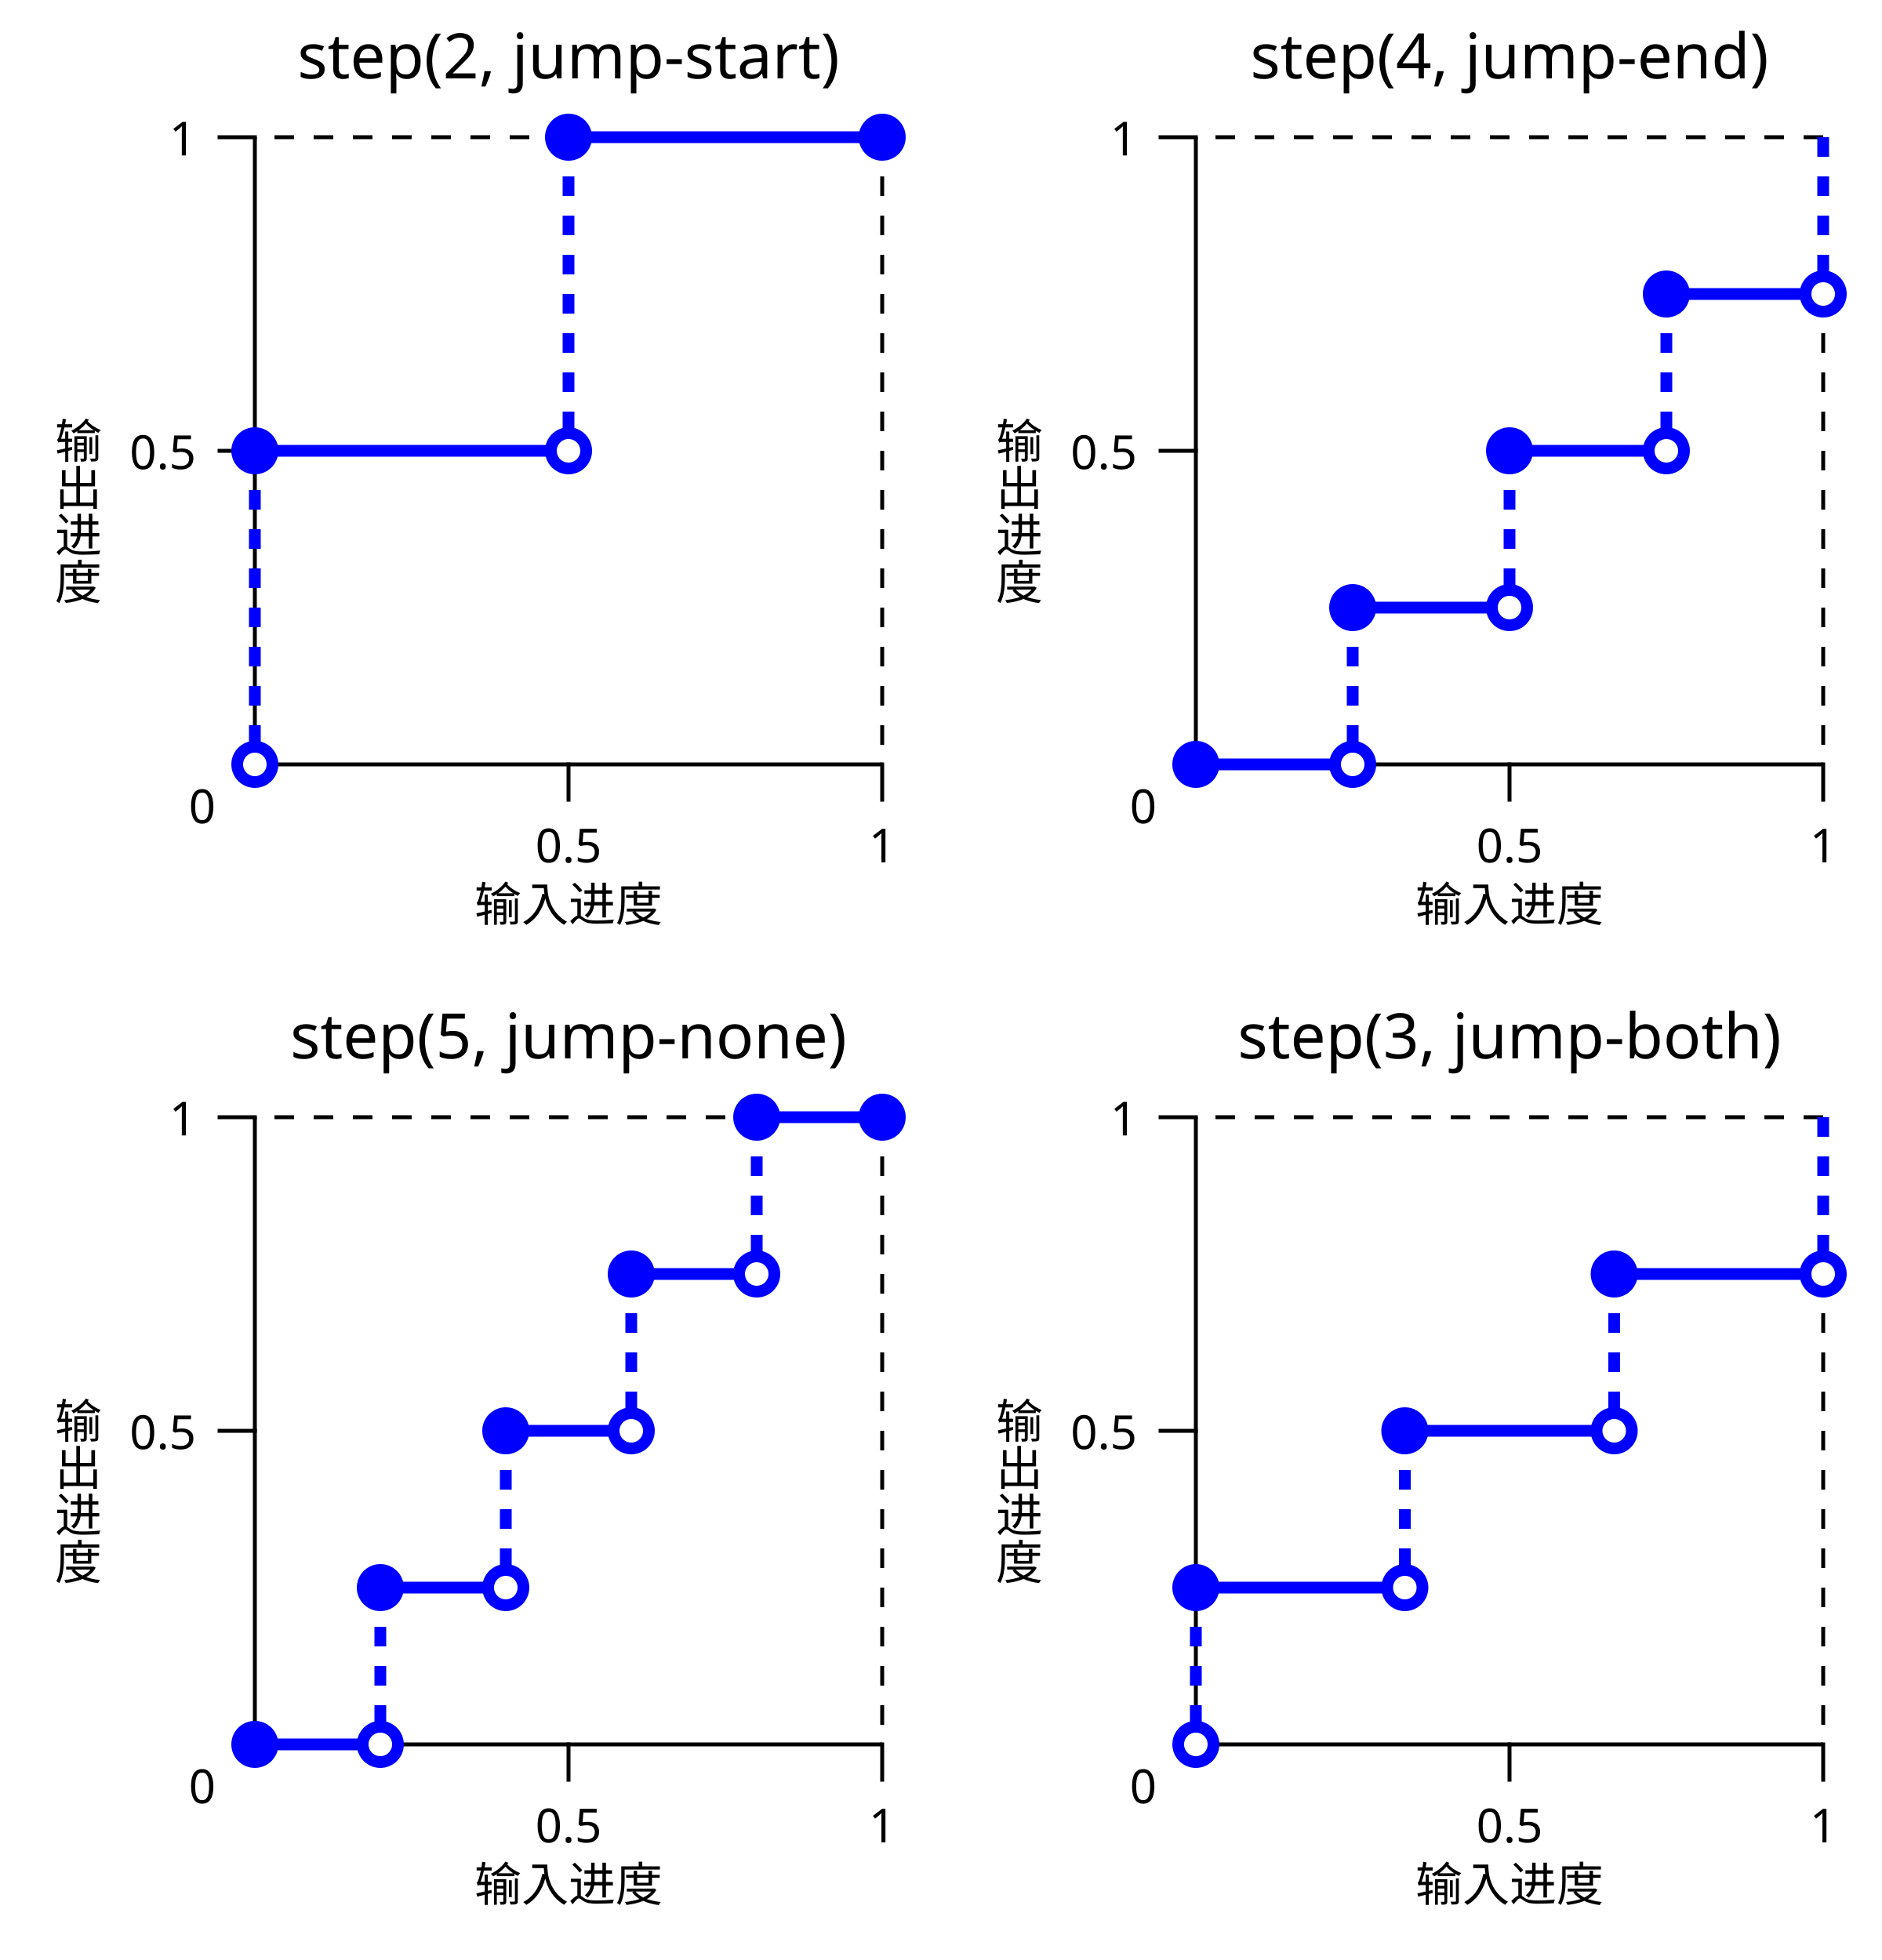
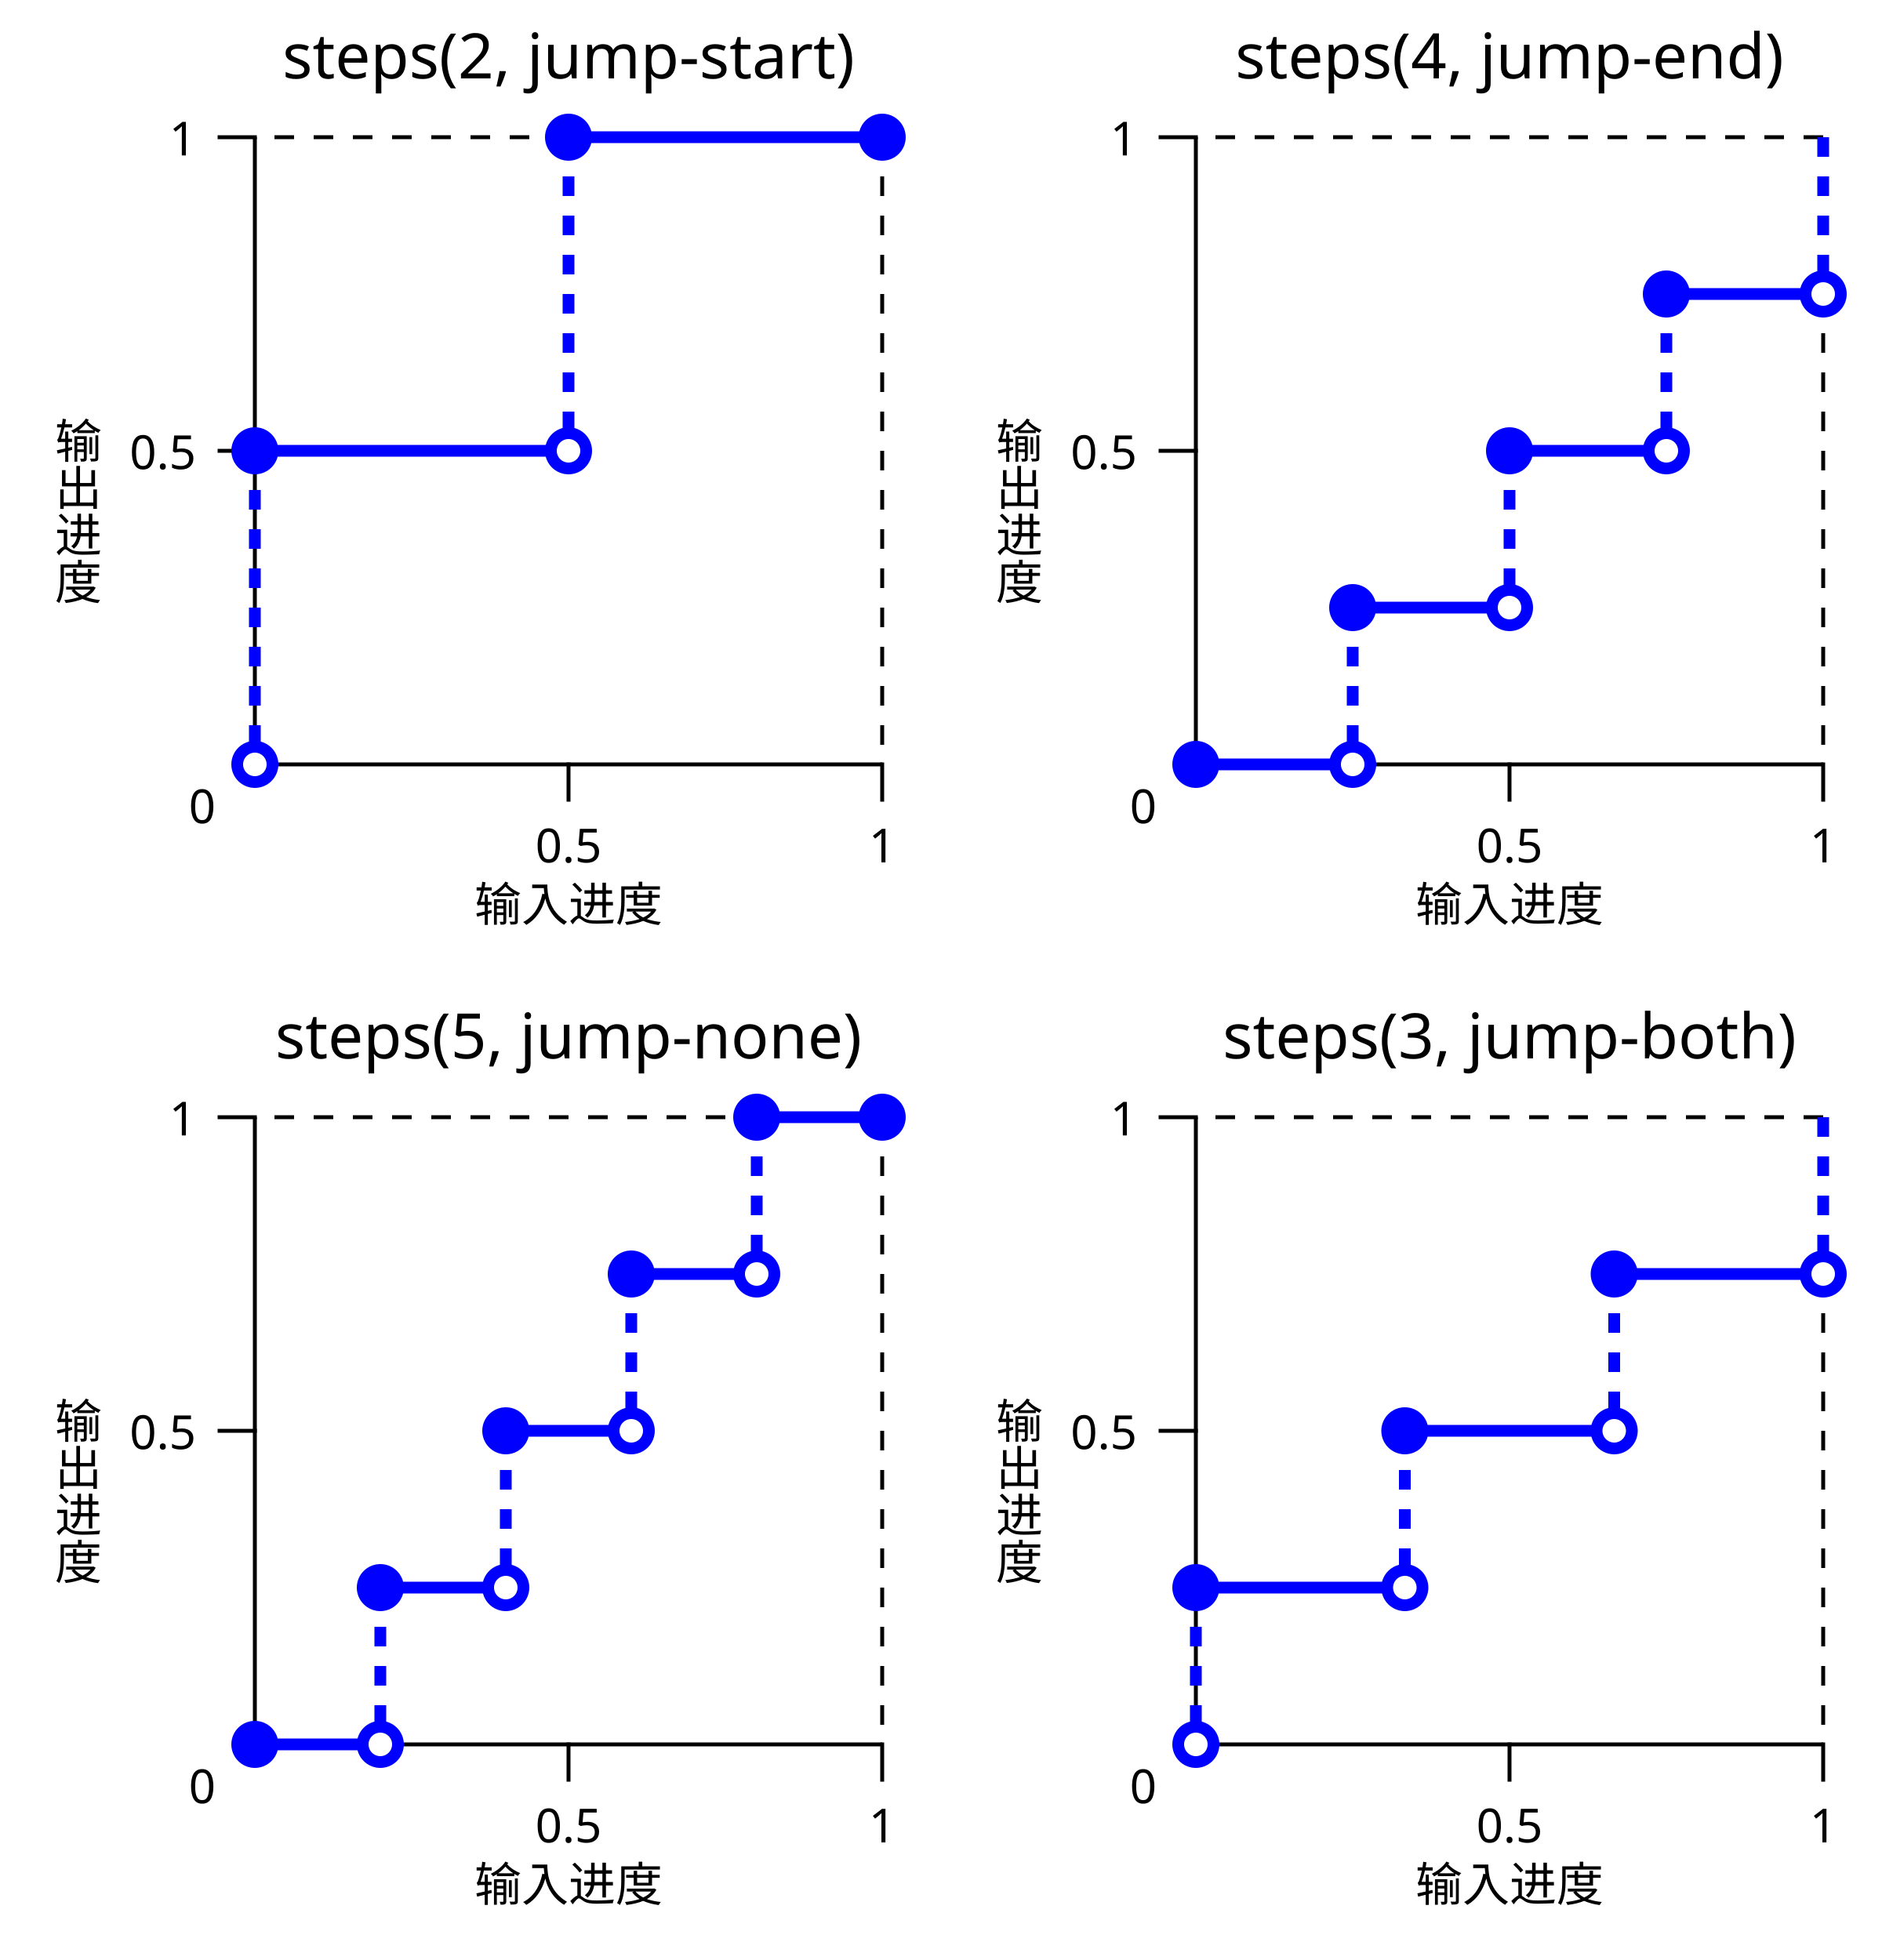
<svg xmlns="http://www.w3.org/2000/svg" width="480" height="500">
  <style>text{font:12px sans-serif}.caption{font-size:16px}</style>
  <path fill="#fff" d="M0 0h480v500H0z" />
  <marker id="dot" markerHeight="5" markerWidth="5" viewBox="-2.5 -2.5 5 5">
    <circle r="2" fill="#00f" />
  </marker>
  <marker id="dot-hollow" markerHeight="5" markerWidth="5" viewBox="-2.5 -2.5 5 5">
    <circle r="1.5" fill="#fff" stroke="#00f" />
  </marker>
  <marker id="tick" stroke-linecap="square" markerHeight="10" markerWidth="1" orient="auto" viewBox="-0.5 -0.5 1 10">
    <path stroke="#000" d="M0 0v9" />
  </marker>
  <defs>
    <g id="axes">
      <path stroke="#000" stroke-dasharray="5" d="M160-160H0M160-160V0" />
      <path stroke="#000" marker-mid="url(#tick)" marker-start="url(#tick)" d="M0-160v80V0" />
      <path stroke="#000" marker-end="url(#tick)" marker-mid="url(#tick)" d="M0 0h80 80" />
      <text x="-15" y="-160" dominant-baseline="mathematical" text-anchor="end">1</text>
      <text x="-15" y="-80" dominant-baseline="mathematical" text-anchor="end">0.5</text>
      <text x="-10" y="15" text-anchor="end">0</text>
      <text x="80" y="25" text-anchor="middle">0.5</text>
      <text x="160" y="25" text-anchor="middle">1</text>
      <text x="-45" y="-80" text-anchor="middle" writing-mode="vertical-rl">输出进度</text>
      <text x="80" y="40" text-anchor="middle">输入进度</text>
    </g>
  </defs>
  <g id="jump-start" transform="translate(65 195)">
    <use href="#axes" />
    <path stroke="#00f" stroke-dasharray="5" stroke-width="3" d="M0-80V0m80-160v80" />
    <path stroke-width="3" marker-end="url(#dot-hollow)" d="M0 0h0" />
    <path stroke="#00f" stroke-width="3" marker-end="url(#dot-hollow)" marker-start="url(#dot)" d="M0-80h80" />
    <path stroke="#00f" stroke-width="3" marker-end="url(#dot)" marker-start="url(#dot)" d="M80-160h80" />
-     <text x="80" y="-175" class="caption" text-anchor="middle">step(2, jump-start)</text>
+     <text x="80" y="-175" class="caption" text-anchor="middle">steps(2, jump-start)</text>
  </g>
  <g id="jump-end" transform="translate(305 195)">
    <use href="#axes" />
    <path stroke="#00f" stroke-dasharray="5" stroke-width="3" d="M40-40V0m40-80v40m40-80v40m40-80v40" />
    <path stroke="#00f" stroke-width="3" marker-end="url(#dot-hollow)" marker-start="url(#dot)" d="M0 0h40" />
    <path stroke="#00f" stroke-width="3" marker-end="url(#dot-hollow)" marker-start="url(#dot)" d="M40-40h40" />
    <path stroke="#00f" stroke-width="3" marker-end="url(#dot-hollow)" marker-start="url(#dot)" d="M80-80h40" />
    <path stroke="#00f" stroke-width="3" marker-end="url(#dot-hollow)" marker-start="url(#dot)" d="M120-120h40" />
    <path stroke="#00f" stroke-width="3" marker-start="url(#dot)" d="M160-160" />
-     <text x="80" y="-175" class="caption" text-anchor="middle">step(4, jump-end)</text>
+     <text x="80" y="-175" class="caption" text-anchor="middle">steps(4, jump-end)</text>
  </g>
  <g id="jump-none" transform="translate(65 445)">
    <use href="#axes" />
    <path stroke="#00f" stroke-dasharray="5" stroke-width="3" d="M32-40V0m32-80v40m32-80v40m32-80v40" />
    <path stroke="#00f" stroke-width="3" marker-end="url(#dot-hollow)" marker-start="url(#dot)" d="M0 0h32" />
    <path stroke="#00f" stroke-width="3" marker-end="url(#dot-hollow)" marker-start="url(#dot)" d="M32-40h32" />
    <path stroke="#00f" stroke-width="3" marker-end="url(#dot-hollow)" marker-start="url(#dot)" d="M64-80h32" />
    <path stroke="#00f" stroke-width="3" marker-end="url(#dot-hollow)" marker-start="url(#dot)" d="M96-120h32" />
    <path stroke="#00f" stroke-width="3" marker-end="url(#dot)" marker-start="url(#dot)" d="M128-160h32" />
-     <text x="80" y="-175" class="caption" text-anchor="middle">step(5, jump-none)</text>
+     <text x="80" y="-175" class="caption" text-anchor="middle">steps(5, jump-none)</text>
  </g>
  <g id="jump-both" transform="translate(305 445)">
    <use href="#axes" />
    <path stroke="#00f" stroke-dasharray="5" stroke-width="3" d="M0-40V0m53.3-80v40m53.4-80v40m53.3-80v40" />
    <path stroke="#00f" stroke-width="3" marker-end="url(#dot-hollow)" d="M0 0h0" />
    <path stroke="#00f" stroke-width="3" marker-end="url(#dot-hollow)" marker-start="url(#dot)" d="M0-40h53.3" />
    <path stroke="#00f" stroke-width="3" marker-end="url(#dot-hollow)" marker-start="url(#dot)" d="M53.3-80h53.4" />
    <path stroke="#00f" stroke-width="3" marker-end="url(#dot-hollow)" marker-start="url(#dot)" d="M106.7-120H160" />
    <path stroke="#00f" stroke-width="3" marker-start="url(#dot)" d="M160-160" />
-     <text x="80" y="-175" class="caption" text-anchor="middle">step(3, jump-both)</text>
+     <text x="80" y="-175" class="caption" text-anchor="middle">steps(3, jump-both)</text>
  </g>
</svg>
